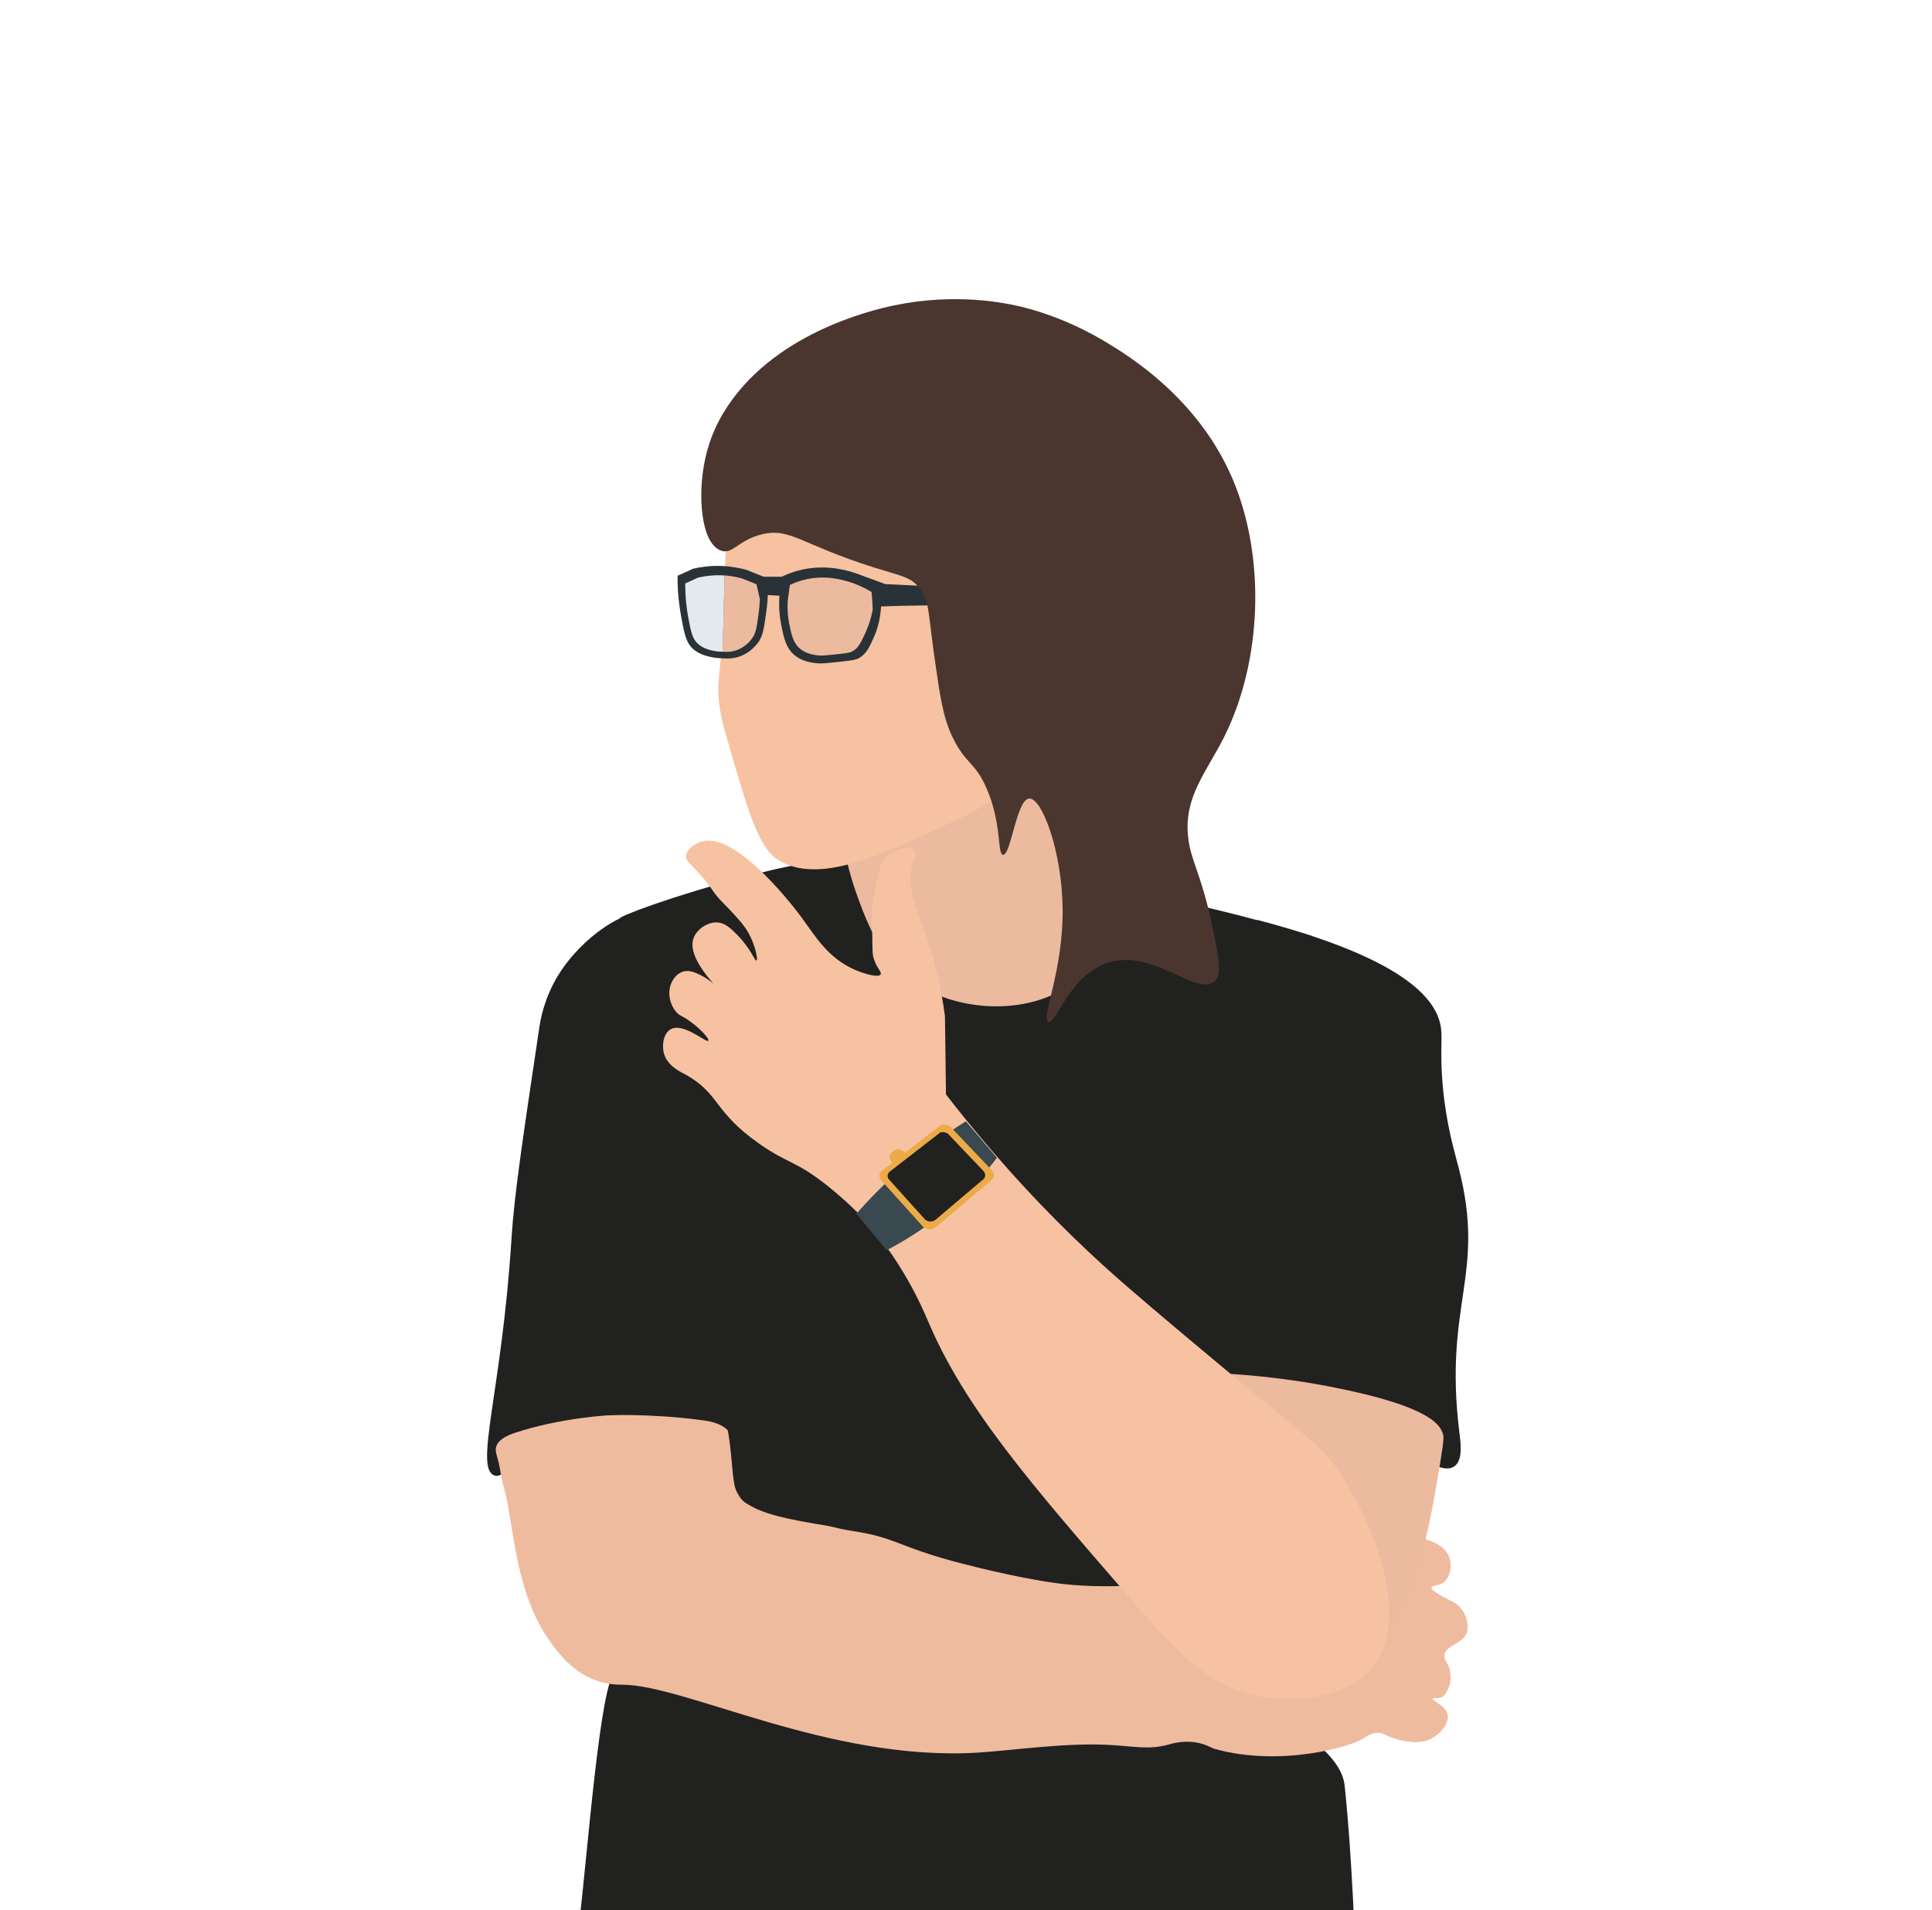
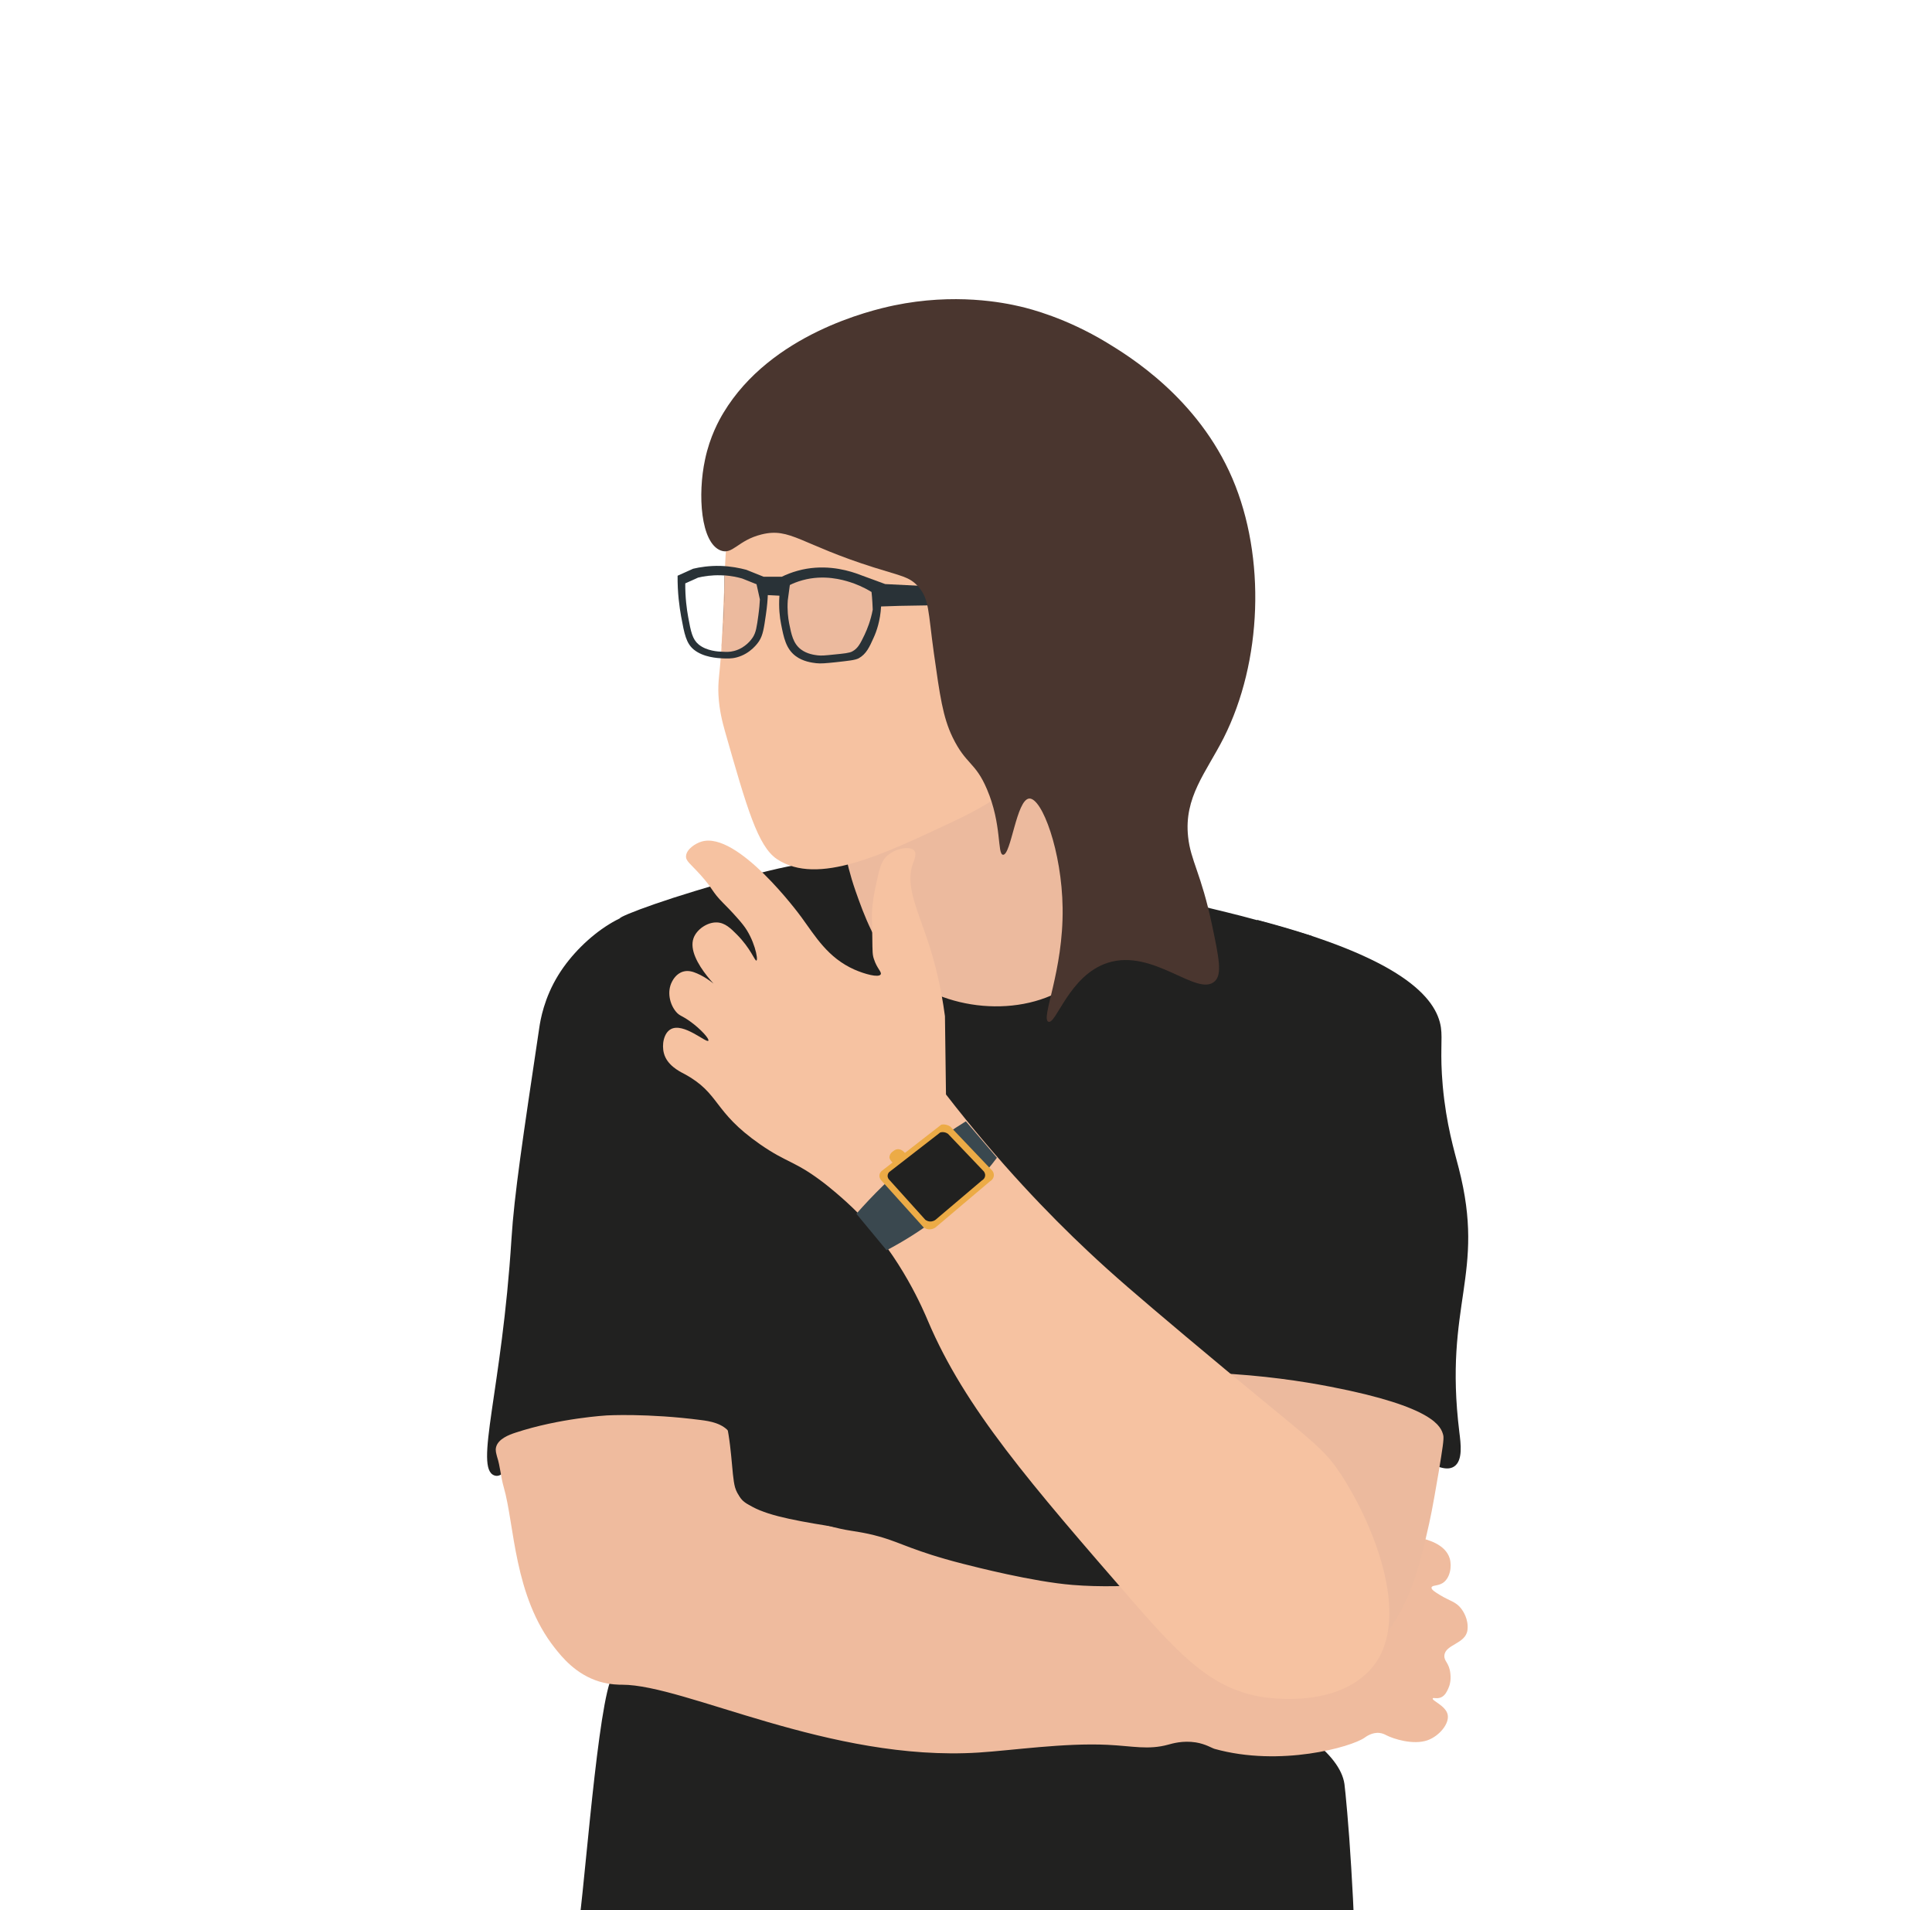
<svg xmlns="http://www.w3.org/2000/svg" enable-background="new 0 0 2244.5 2218.4" viewBox="0 0 2244.5 2218.4">
-   <path d="m2 0h2244.5v2144.5h-2244.5z" fill="none" />
+   <path d="m2 0v2144.5h2244.5v-2144.5zm839.8 688-2.4 57 .1 12c-4.8-.1-18.6-.8-27.9-8.5-7.2-6-9-14.7-12.1-31.8-1.7-9.2-3.5-22.6-3.4-39.1 5-2.2 9.9-4.5 14.9-6.7 6.5-1.6 15.6-3 26.3-2.7 1.5 0 3 .1 4.5.2z" fill="none" />
+   <path d="m811 670.9c-5 2.2-9.9 4.5-14.9 6.7-.1 16.5 1.7 29.9 3.4 39.1 3.1 17.1 4.9 25.8 12.1 31.8 9.3 7.7 23.1 8.4 27.9 8.5l-.1-12 2.4-57v-19.6c-1.5-.1-3-.2-4.5-.2-10.7-.3-19.8 1.1-26.3 2.7z" fill="none" />
  <g fill="#212120">
    <path d="m708.5 1953.9c-16.8 50.9-31.8 271.3-37.9 291.2 0 .1-.1.4-.1.9.7 13.7 122.1 15.6 218.1 16.5 407.9 3.6 357.4-12.1 440.1-.9 115 15.5 219.6 46.7 241.3-.5 4.6-9.9 3-37.3-.2-91.7-2.8-47.7-6.9-90.1-7.9-97.3-20-139.5-789.9-310.6-853.4-118.2z" />
    <path d="m720.3 1066.6c-.7-2.4 59-25.5 148.9-49.1 34.9-9.2 57.9-14.2 85.5-17.2 26-2.8 47.5-3.5 67.6-2.9 89.1 2.6 230.4 16.5 320.9 41.2 0 0 12.5 3.5 29.1 7.8 27.1 7.1 47.1 11.8 53.2 13.3 19.7 4.8 50.7 12.9 99.3 27.7-14.9 1.1-22.7 2.3-27.1 3.4-.8.2-9 2-9 2-25 206.2-25.4 209.7-25.4 209.7-.6 4.5-2.6 18.6-4.5 37.1-.8 7.7-1.7 15.9-2.4 24.7-.8 8.5-1.1 13.8-1.8 21-2.2 22.7-4.9 40.8-5.4 43.9-8.1 54.1 62.3 381.9-34.1 468.8-28.3 25.6-100 16.3-243.3-2.2-142.2-18.3-222.1-55.2-241.5-84.8-2.4-3.6-10.8-17.8-26.7-22.6-17.4-5.4-33.1 3.8-42.7 7.4-39 15-99.8-11.5-121.4-39.7-57.3-75 72.2-281.7 72.2-281.7-1.2-70.7-.3-199.9-12.2-276.3-7.3-46.7-11-70.1-28.3-92-8.2-10.4-7.6-32.3-22.6-39.3-13.4-6.3-27.9 1-28.3-.2z" />
    <path d="m768.2 1061.4c-32.1-15.1-90.5 24.4-119.3 70.7-16.9 27.2-21.1 52.8-22.4 61.7-19.3 129.3-29.1 194.1-32.3 245.1-11 175.6-43.6 266.4-19.9 274.8 12.6 4.5 20.3-21.7 59.3-43.9.1 0 42.9-3.9 237.8-21.8-.7-11.8-1.9-28.7-3.4-48.9-2.9-36.6-8-102.9-18.3-175.8-9.4-66.9-10.5-49.4-22.3-128.5-2.3-15.3-12.1-81.5-29.7-160.6-12.4-55.4-17.6-67.1-29.5-72.8z" />
    <path d="m1460.7 1068.5c167.4 43.9 208.2 90.2 213.3 125 2 14.1-1.3 29.2 2.1 67.7 4.1 45.2 13.4 75.3 18.6 95.6 32 124.3-17.8 156.5.7 306.7 1.6 13 4.4 32.8-6 39.8-19.1 12.8-62.5-30-127.1-65.4-86.8-47.6-119.2-20.7-147.6-53.5-39.6-45.8-1.9-117.4 24.1-243.1 13.2-63.9 26.3-156.3 21.9-272.8z" />
  </g>
  <path d="m1213.8 862.5 21.4 5.4 28.4-45.9 7.1-56.5-.1-28.2-48.1.1z" fill="#ecba9e" />
  <path d="m981.5 988.5c2.1 11.4 5.9 27.6 12.4 46.3 9.4 26.6 23.5 67 52.4 94 48.1 44.8 140.3 55.4 198.1 14.5 32.1-22.7 44.7-54.8 49-65.8 20.9-53.3-6.1-76.7 8.8-162.8 4.3-24.7 8.7-35.6 1.4-43.3-5.9-6.2-20.2-11.3-127.4 28.7-32.6 12.1-60.1 22.4-99.7 40.5-39.4 18-71.7 35-95 47.9z" fill="#ecba9e" />
-   <path d="m860.6 529.1c27.3-7.8 69.9-16.6 121.9-13.2 26.3 1.6 72.4 4.6 118.9 28.6 79 40.9 136.5 131.2 133.6 226.7-.7 22.9-1.7 74.5-37.6 120.6-7 8.9-27 32.8-89 61.9-82.4 38.8-158.3 75.6-205.7 44.2-22.3-14.9-35-59.3-60.4-148.3-3-10.7-6.6-24.2-7.6-41.8-.9-16.6 1.5-24 3.2-51.9.9-14 1.7-31.4 2.7-53.6 1.6-37.4 1.4-46 3-65.7 2-27.4 6.6-64.1 17-107.5z" fill="#f6c2a1" />
-   <path d="m970.7 769.2c-11.5 1.2-17.3 1.7-22.5 1.1-4.7-.6-15.3-1.8-24-8.4-11.2-8.5-13.7-21.4-16.8-37.1-1.5-7.7-2.9-19-1.9-32.9-4.5-.2-9-.5-13.5-.7-.2 5.3-.8 13.1-2.2 22.6-2.3 15.8-3.4 23.8-7.9 30.8-1.3 2-9.8 14.7-26.2 19-6.3 1.6-11.3 1.3-16.2 1.1-5.8-.3-22.4-1.1-33.6-10.3-8.7-7.3-10.8-17.7-14.6-38.4-2-11.2-4.3-27.3-4.1-47.3 6-2.7 12-5.4 18-8.1 7.9-1.9 18.8-3.6 31.8-3.3 12.2.4 22.4 2.5 30 4.5 6.7 2.7 13.5 5.4 20.2 8.1h21c5.3-2.6 11.4-5 18.2-6.9 28.9-8.1 54.5-1.7 68 2.9 11.3 4.2 22.7 8.4 34 12.5 89.1 4.5 178.1 8.9 267.2 13.4l-3.6 12.4-96.4 1.3-102.9-2.6-47.6.8-21.5.7c-.9 16.4-5.2 28.8-8.7 36.4-4.8 10.7-8.5 18.9-17.3 23.8-4.2 2.2-11.8 2.9-26.9 4.6z" fill="#293237" />
-   <path d="m837.3 639.4c13.9 5.3 19.8-11.9 47.6-18.7 33.3-8.2 45 11.5 130.7 38.5 32 10.1 40.6 10.6 50.7 21.6 13.5 14.8 11.8 29 18.6 77.6 7 49.8 10.5 74.6 21.7 97.8 15.6 32.2 26.5 28.6 40 60.5 17.5 40.9 11.8 75.3 18.6 76.1 9.4 1 15.6-64.5 30.6-65.3 14.8-.7 37.8 61.1 38.7 127.2 1 73.4-25.6 128.1-16.6 132 8.9 4 24.1-54 69-68.4 53.1-17.1 104.1 40.4 124.4 21.4 8.7-8 4.8-27.2-3.2-65.2-12.6-60-24.9-74.8-27.8-102.4-5.1-46.1 21-75 41.3-115 44.7-88.6 49.2-209.8 10.2-301.2-40.2-93.9-120.7-142.6-146.2-158.1-47.3-28.6-88.5-39-99.9-41.7-19.9-4.7-76.4-16.1-147.4-1.3-27.1 5.7-142.7 33.2-197.8 124.6-5 8.3-15.8 27.5-21.4 54.3-8.8 40.7-5.1 96.8 18.2 105.7z" fill="#4a362f" />
+   <path d="m1101.4 544.5c-46.5-24-92.6-27-118.9-28.6-52-3.4-94.6 5.4-121.9 13.2-10.4 43.4-15 80.1-17 107.5-1 12.6-1.3 20.6-1.8 34.5v16.9l-2.4 57 .1 12c-.5 0-1 0-1.7-.1-1.7 27-4 34.5-3.1 50.9 1 17.6 4.6 31.1 7.6 41.8 25.4 89 38.1 133.4 60.4 148.3 47.4 31.4 123.3-5.4 205.7-44.2 62-29.1 82-53 89-61.9 35.9-46.1 36.9-97.7 37.6-120.6 2.9-95.5-54.6-185.8-133.6-226.7z" fill="#f6c2a1" />
+   <path d="m839.4 745 2.4-57v-16.9c-.3 7.9-.6 17.6-1.2 31.2-1 22.2-1.8 39.6-2.7 53.6 0 .4 0 .7-.1 1 .6 0 1.2 0 1.7.1z" fill="#f6c2a1" />
+   <path d="m1028.4 678.4c-11.3-4.1-22.7-8.3-34-12.5-13.5-4.6-39.1-11-68-2.9-6.8 1.9-12.9 4.3-18.2 6.9h-21c-6.7-2.7-13.5-5.4-20.2-8.1-7.6-2-17.8-4.1-30-4.5-13-.3-23.9 1.4-31.8 3.3-6 2.7-12 5.4-18 8.1-.2 20 2.1 36.1 4.1 47.3 3.8 20.7 5.9 31.1 14.6 38.4 11.2 9.2 27.8 10 33.6 10.3 4.9.2 9.9.5 16.2-1.1 16.4-4.3 24.9-17 26.2-19 4.5-7 5.6-15 7.9-30.8 1.4-9.5 2-17.3 2.2-22.6 4.5.2 9 .5 13.5.7-1 13.9.4 25.2 1.9 32.9 3.1 15.7 5.6 28.6 16.8 37.1 8.7 6.6 19.3 7.8 24 8.4 5.2.6 11 .1 22.5-1.1 15.1-1.7 22.7-2.4 26.9-4.6 8.8-4.9 12.5-13.1 17.3-23.8 3.5-7.6 7.8-20 8.7-36.4l21.5-.7 47.6-.8 102.9 2.6 96.4-1.3 3.6-12.4c-89.1-4.5-178.1-8.9-267.2-13.4zm-186.6 9.6-2.4 57 .1 12c-4.8-.1-18.6-.8-27.9-8.5-7.2-6-9-14.7-12.1-31.8-1.7-9.2-3.5-22.6-3.4-39.1 5-2.2 9.9-4.5 14.9-6.7 6.5-1.6 15.6-3 26.3-2.7 1.5 0 3 .1 4.5.2z" fill="#293237" />
+   <path d="m1431.8 555.9c-40.2-93.9-120.7-142.6-146.2-158.1-47.3-28.6-88.5-39-99.9-41.7-19.9-4.7-76.4-16.1-147.4-1.3-27.1 5.7-142.7 33.2-197.8 124.6-5 8.3-15.8 27.5-21.4 54.3-8.8 40.7-5.1 96.8 18.2 105.7 13.9 5.3 19.8-11.9 47.6-18.7 33.3-8.2 45 11.5 130.7 38.5 32 10.1 40.6 10.6 50.7 21.6 13.5 14.8 11.8 29 18.6 77.6 7 49.8 10.5 74.6 21.7 97.8 15.6 32.2 26.5 28.6 40 60.5 17.5 40.9 11.8 75.3 18.6 76.1 9.4 1 15.6-64.5 30.6-65.3 14.8-.7 37.8 61.1 38.7 127.2 1 73.4-25.6 128.1-16.6 132 8.9 4 24.1-54 69-68.4 53.1-17.1 104.1 40.4 124.4 21.4 8.7-8 4.8-27.2-3.2-65.2-12.6-60-24.9-74.8-27.8-102.4-5.1-46.1 21-75 41.3-115 44.7-88.6 49.2-209.8 10.2-301.2z" fill="#4a362f" />
  <path d="m576.3 1680.9c2.4-9.7 15.4-14.5 22.4-16.8 51.4-17 106.3-20.1 106.3-20.1s47.3-2.7 109.5 5.4c9.5 1.2 25.9 3.6 33.9 15.5 3.6 5.4 3.2 9.2 4.6 31.1 2.1 33.9 4 40.8 9.1 46.1 7.1 7.5 17.2 8.7 21.8 9.3 35.9 4.7 69.3 21.2 105.1 26.6 39.9 6 48.9 12.9 80.9 23.9 9.9 3.4 16.7 5.5 19.8 6.4 0 0 13.7 4.2 28.8 8 14.2 3.6 81.5 20.9 127.6 24.6 128.1 10.4 299.2-35.3 368.2-53.7 3.4-.9 18.7-5 36.5-.7 6.8 1.7 28.3 6.8 33.4 23.6 2.9 9.9.1 23.2-8 28.5-5.7 3.7-12.4 2.4-13.1 5.2-.6 2.5 4.2 5.4 9.6 8.7 11.6 7.2 18.7 7.7 25 16.1 1.5 2 8.8 12 7.1 24.9-2.2 16-25.9 16.4-26.8 29.4-.5 7 5.7 8.1 7 21.2.9 8.5-1.1 14.3-2.6 17.4-1.5 3.3-3.6 7.9-8.3 10-4.8 2.1-8.9-.1-9.6 1.2-1.3 2.6 15 8.4 17.3 18.7 2.4 10.5-9.8 25.2-23.6 30-16.4 5.6-39.2-1.5-48-6.1-1.2-.6-3.8-2.1-7.7-2.5-8.6-.9-15.6 4.4-17.3 5.6-15.3 10.7-97.9 34.2-174.2 12.9-2.9-.8-10.5-5.7-21.8-7.5-15.3-2.4-27.5 1.4-32 2.6-23.2 6.4-41.3 1.6-70.5.2-50.7-2.4-110.4 6.5-149.9 9-172.8 10.9-340.6-78.8-414-78.8-3.1 0-13.6.1-26.3-3.6-27.6-8.3-43.9-28.9-52-39.1-47.8-60.6-46.6-142.9-59.3-186.8-3.4-11.6-4-24-7.8-35.5-.8-3.4-2.1-6.8-1.1-10.9z" fill="#efbb9e" />
  <path d="m835.7 1623.2s-5.3-19.3-8.2-38.5c-21.8-148.6 4.6-200.7 34.9-219.8 55.7-34.9 113.4 49.8 250.2 50.1 152.8.4 219-110.2 283.1-71.6 28.8 17.3 36.5 92.1 51.7 241.6 13.3 130.6 6.9 161-12.1 186.7-36.9 49.8-103.6 57.7-142.2 62.3-75.8 9.1-91.5-16.3-232.3-44.5-119-23.7-196.1-23.3-206.9-62.1-4.2-15.1-3.3-53.4-13.1-86.2-.5-2-2.6-8.6-5.1-18z" fill="#212120" />
  <path d="m1412.1 1594.8c55.4 2.6 100.7 9.5 133.2 15.8 122.1 23.6 128.9 46.9 131.4 56.4 1.1 4.1-1.1 16.8-5.2 42.1-2.9 16.8-7.3 43.2-11.1 60.1-10.6 47-21.5 95.3-54.2 132.5-31.8 36.2-95 73.8-147.7 60.4-120.5-30.8-149-319.9-77.1-360.6 6.3-3.5 14.4-7.5 30.7-6.7z" fill="#ecba9e" />
  <path d="m1097.8 1180.3c-4.6-34.5-11.7-61.6-17.7-80.5-13.3-42-29.2-70.7-19.4-96.9 1.3-3.5 4.7-11.3 1.4-15-4.9-5.4-21.7-2.9-31.8 6.4-6.9 6.3-9 16.2-13.2 36-3.3 15.4-4 26.9-4.1 29.9-.2 3.4 0 2.1.4 28.4.2 17.6.2 20.4 1.9 25.4 3.5 11 9.5 15.1 7.8 17.8-2.5 4-18.5-.4-30.4-5.6-31-13.7-45.6-38.9-61.4-60.5-3.2-4.5-74.5-100.7-116.3-88.2-7.3 2.2-17.3 8.8-18 16.6-.5 6 4.8 8.8 16.9 22.2 15.1 16.8 12.6 18.8 26.2 32.5 3.1 3.2 9.2 9.1 17.4 18.5 1.8 2 4.3 5 5.6 6.7 13.1 16.3 18.1 40.7 15.7 41.7-1.9.7-6.5-14-22.9-30.4-6.7-6.7-13.5-13.6-23.1-13.9-11-.4-23.4 8-27.1 18.3-9.4 26.5 38.7 68.2 38.7 68.2s-13.9-18.3-34.5-27.2c-4.8-2.1-10.3-3.9-16.2-2.2-8.1 2.3-12 9.8-13 11.7-6 11.4-2.8 26.2 4.8 35.1 4.3 5 6.3 3.9 16.3 11.1 12.5 9 22.6 20.4 21.1 22.4-2.2 3-28.9-21.5-43.6-13.4-8.2 4.5-10.7 18-8 28 3.5 13.6 17.7 20.9 23.6 23.9 42.2 22.8 32.7 43.3 88.1 81.8 32.1 22.3 40 18.7 74.8 45.4 1.2.9 21.3 16.5 39.9 35.4 49.5 50.6 75.4 112.7 80.4 124.5 42.9 101.1 118.3 188 240.6 328.7 57.1 65.7 91.8 97.5 143.8 107.3 6.5 1.2 85.5 15.1 128.4-30 51.7-54.3 6.4-167.8-33.2-228.1-23.1-35.2-35.5-38.4-180.8-160.6-55.8-47-83.6-70.7-113.4-98.8-43.9-41.2-102.2-101.3-164.5-181.7" fill="#f6c2a1" />
  <path d="m994.9 1409.8c9.2-10.5 19.3-21.2 30.3-32 33.1-32.2 66.7-56.7 96.9-75.4 12 14.1 24.1 28.2 36.1 42.3-3.7 4.9-7.6 9.9-11.8 14.8-35.7 42.8-77.4 72.2-116.4 92.7-11.6-14.1-23.4-28.3-35.1-42.4z" fill="#3a484f" />
  <path d="m1093.4 1306.4-69.5 54c-.4.5-2.1 2.2-2.2 4.9-.2 3.3 1.9 5.4 2.2 5.8 16.3 18.2 32.8 36.3 49.1 54.5.7.5 3.9 2.8 8.4 2.2 3.7-.5 6-2.5 6.7-3.2 20.7-17.4 41.2-35 61.9-52.4.3-.1 4.3-2.4 4.6-6.8.2-3.6-2-6-2.4-6.3-16-16.9-32.2-33.7-48.2-50.6-.9-.6-2.4-1.5-4.6-2-2.8-.8-4.9-.4-6-.1z" fill="#ecab46" />
  <path d="m1033.7 1342.1c.7-2.6 2.6-4 4-5 1.3-1 2.9-2.2 5.2-2.3 0 0 1.3-.1 2.7.3 4.7 1.3 8 7.3 8.5 8.1-4.2 3.5-8.4 7-12.7 10.5-.4-.3-8.1-5-8.1-9.7.1-1 .4-1.9.4-1.9z" fill="#ecab46" />
  <path d="m1092.4 1315.3-59.3 46c-.4.4-1.8 1.8-1.9 4.1-.2 2.8 1.6 4.6 1.9 4.9 13.9 15.5 27.9 31 41.9 46.5.6.4 3.3 2.4 7.2 1.9 3.1-.4 5.1-2.2 5.7-2.8 17.6-14.9 35.1-29.8 52.7-44.7.2-.1 3.7-2 3.9-5.8.2-3-1.7-5.1-2.1-5.4-13.7-14.4-27.4-28.7-41.1-43.1-.8-.5-2.1-1.3-3.9-1.7-2.3-.5-4.1-.1-5 .1z" fill="#212120" />
-   <path d="m839.4 757c4 .2 8.2.5 13.4-.9 13.5-3.5 20.6-14 21.7-15.7 3.8-5.8 4.7-12.4 6.5-25.5 1.1-7.9 1.6-14.4 1.8-18.7l-3.9-17.6c-5.6-2.2-11.2-4.5-16.8-6.7-5.3-1.5-12.2-3-20.3-3.6" fill="#ecba9e" />
-   <path d="m841.8 668.4c-1.5-.1-3-.2-4.5-.2-10.7-.3-19.8 1.1-26.3 2.7-5 2.2-9.9 4.5-14.9 6.7-.1 16.5 1.7 29.9 3.4 39.1 3.1 17.1 4.9 25.8 12.1 31.8 9.3 7.7 23.1 8.4 27.9 8.5" fill="#e4e9ee" />
+   <path d="m878.9 678.6c-5.6-2.2-11.2-4.5-16.8-6.7-5.3-1.5-12.2-3-20.3-3.6v.1 19.6l-1.5 35.4c-.7 8.8-1.4 17.6-2 26.4.4 2.4.8 4.8 1.2 7.2h-.1c4 .2 8.2.5 13.4-.9 13.5-3.5 20.6-14 21.7-15.7 3.8-5.8 4.7-12.4 6.5-25.5 1.1-7.9 1.6-14.4 1.8-18.7z" fill="#ecba9e" />
+   <path d="m841.8 688v-19.6l-1.5 55z" fill="#ecba9e" />
+   <path d="m839.5 754.2-.1 2.8h.1z" fill="#ecba9e" />
  <path d="m1013.9 708.1c-2.4 12.8-6.4 22.6-9.5 29.2-4.9 10.2-7.7 15.8-14.2 19.3-3.4 1.9-9.6 2.5-21.9 3.7-9.3 1-14.1 1.4-18.3.9-3.8-.5-12.4-1.5-19.5-6.9-9.1-6.9-11.1-17.4-13.7-30.2-1.2-6.3-2.4-15.5-1.6-26.8.8-5.9 1.6-11.9 2.4-17.8 3.1-1.6 8.2-3.8 14.8-5.6 25.1-6.9 46.8-.4 55.3 2.3 6.2 2 15 5.4 24.8 11.4.4 3.9.8 8 1 12.3.2 2.9.3 5.6.4 8.2z" fill="#ecba9e" />
  <path d="m1039.2 723.6h19.8" fill="#ede5de" />
</svg>
